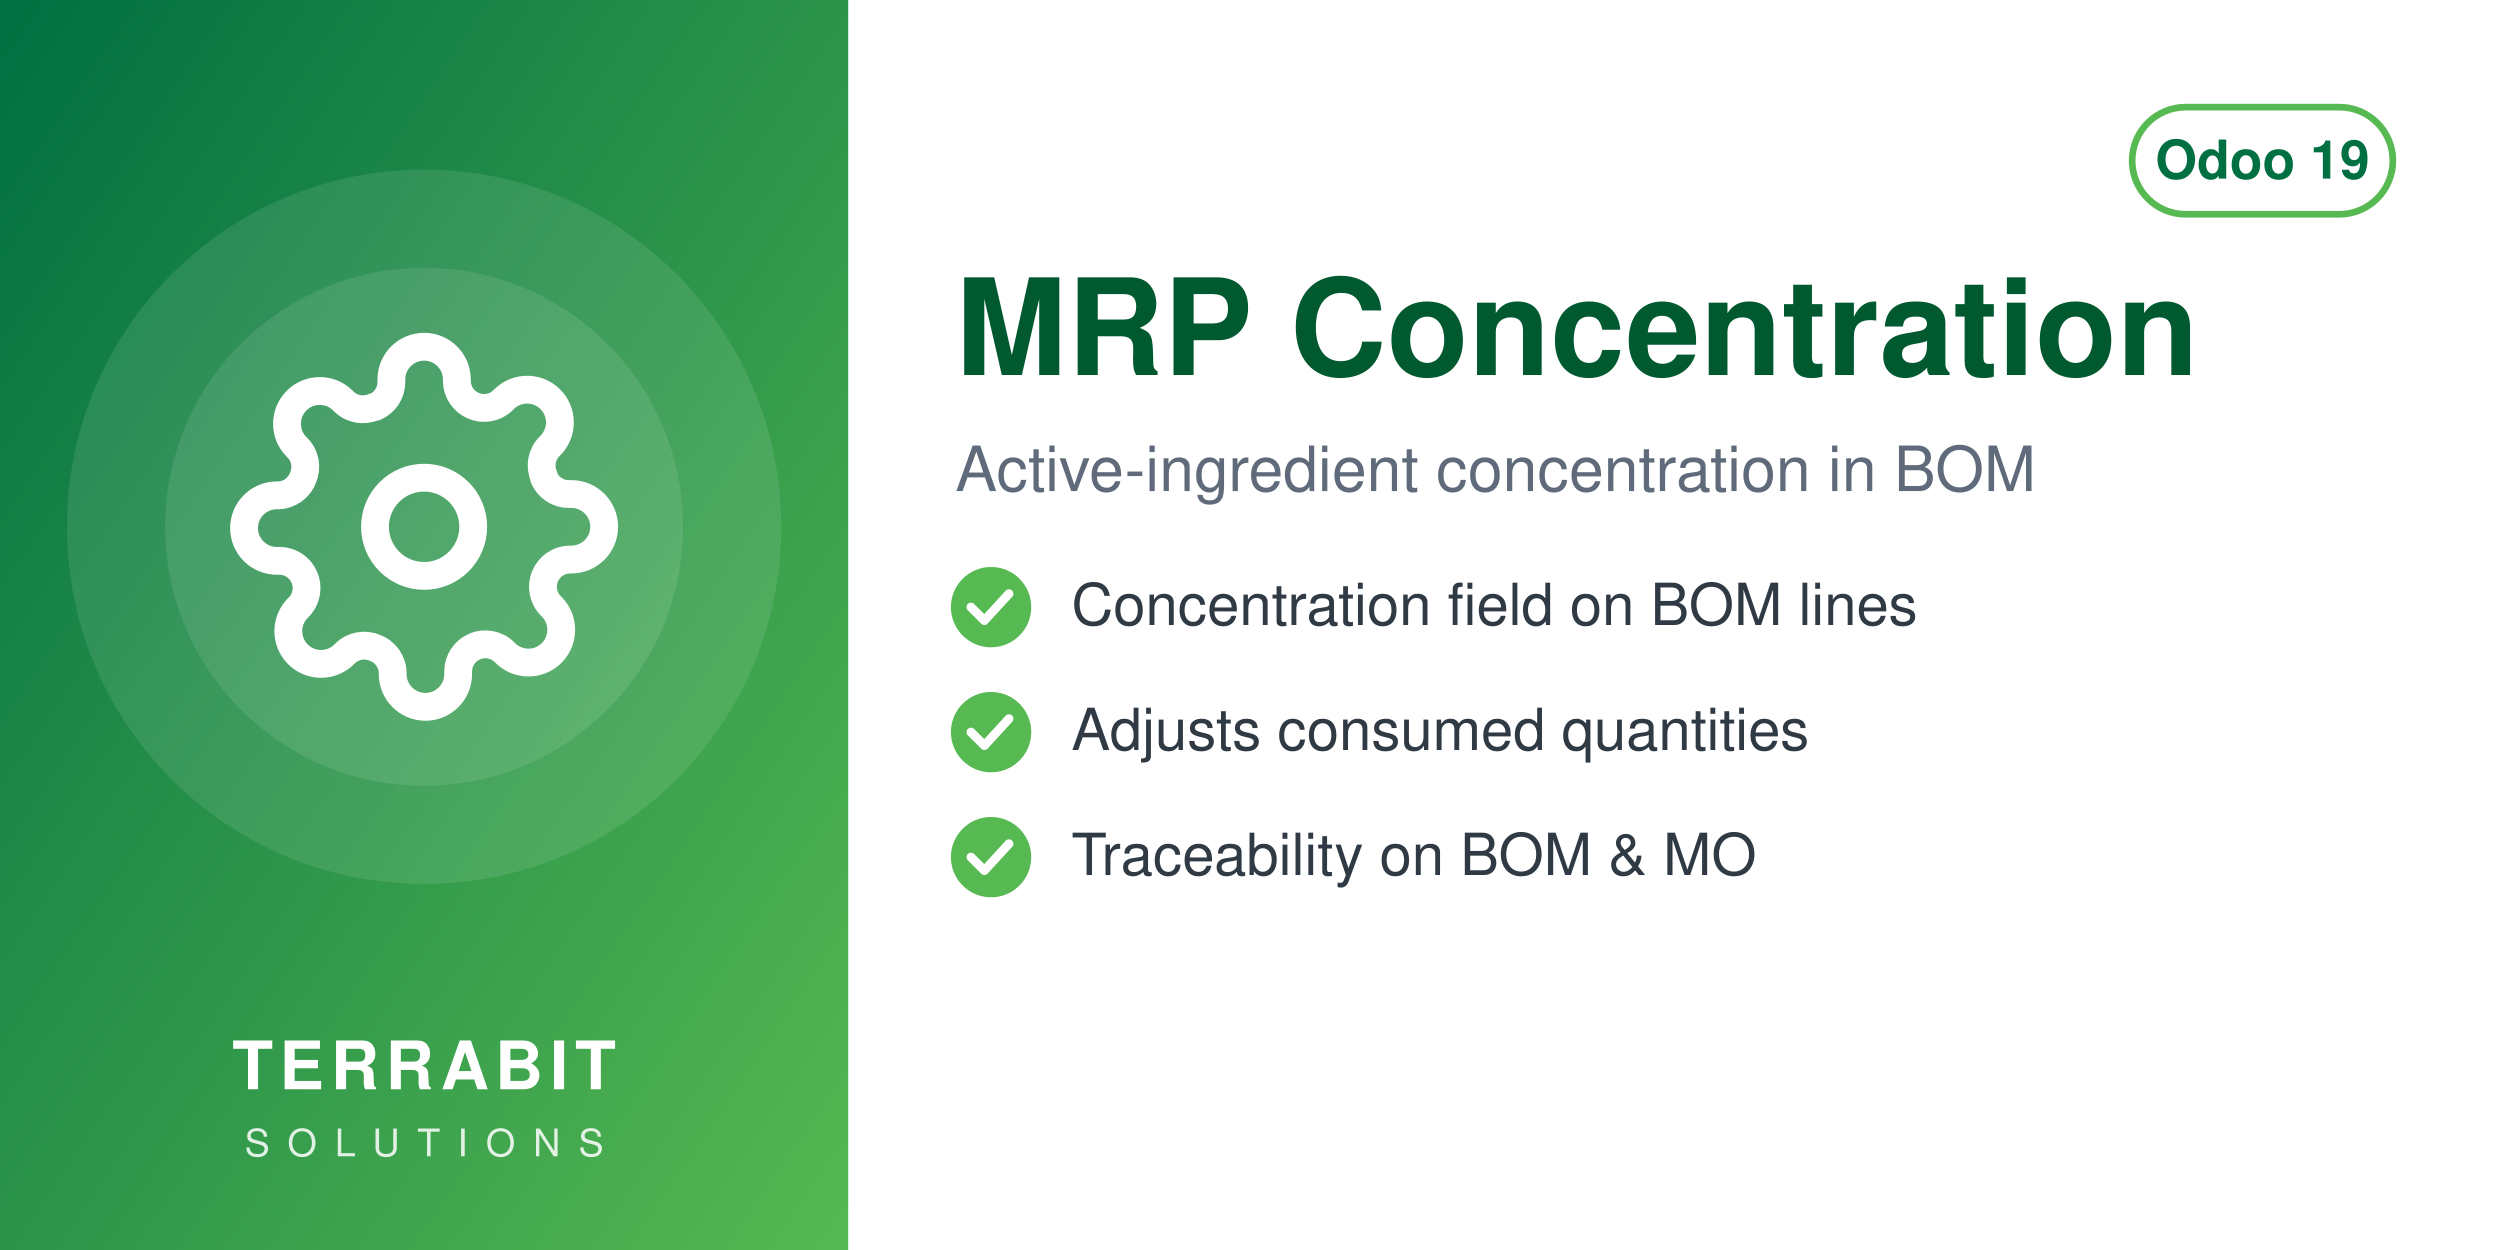
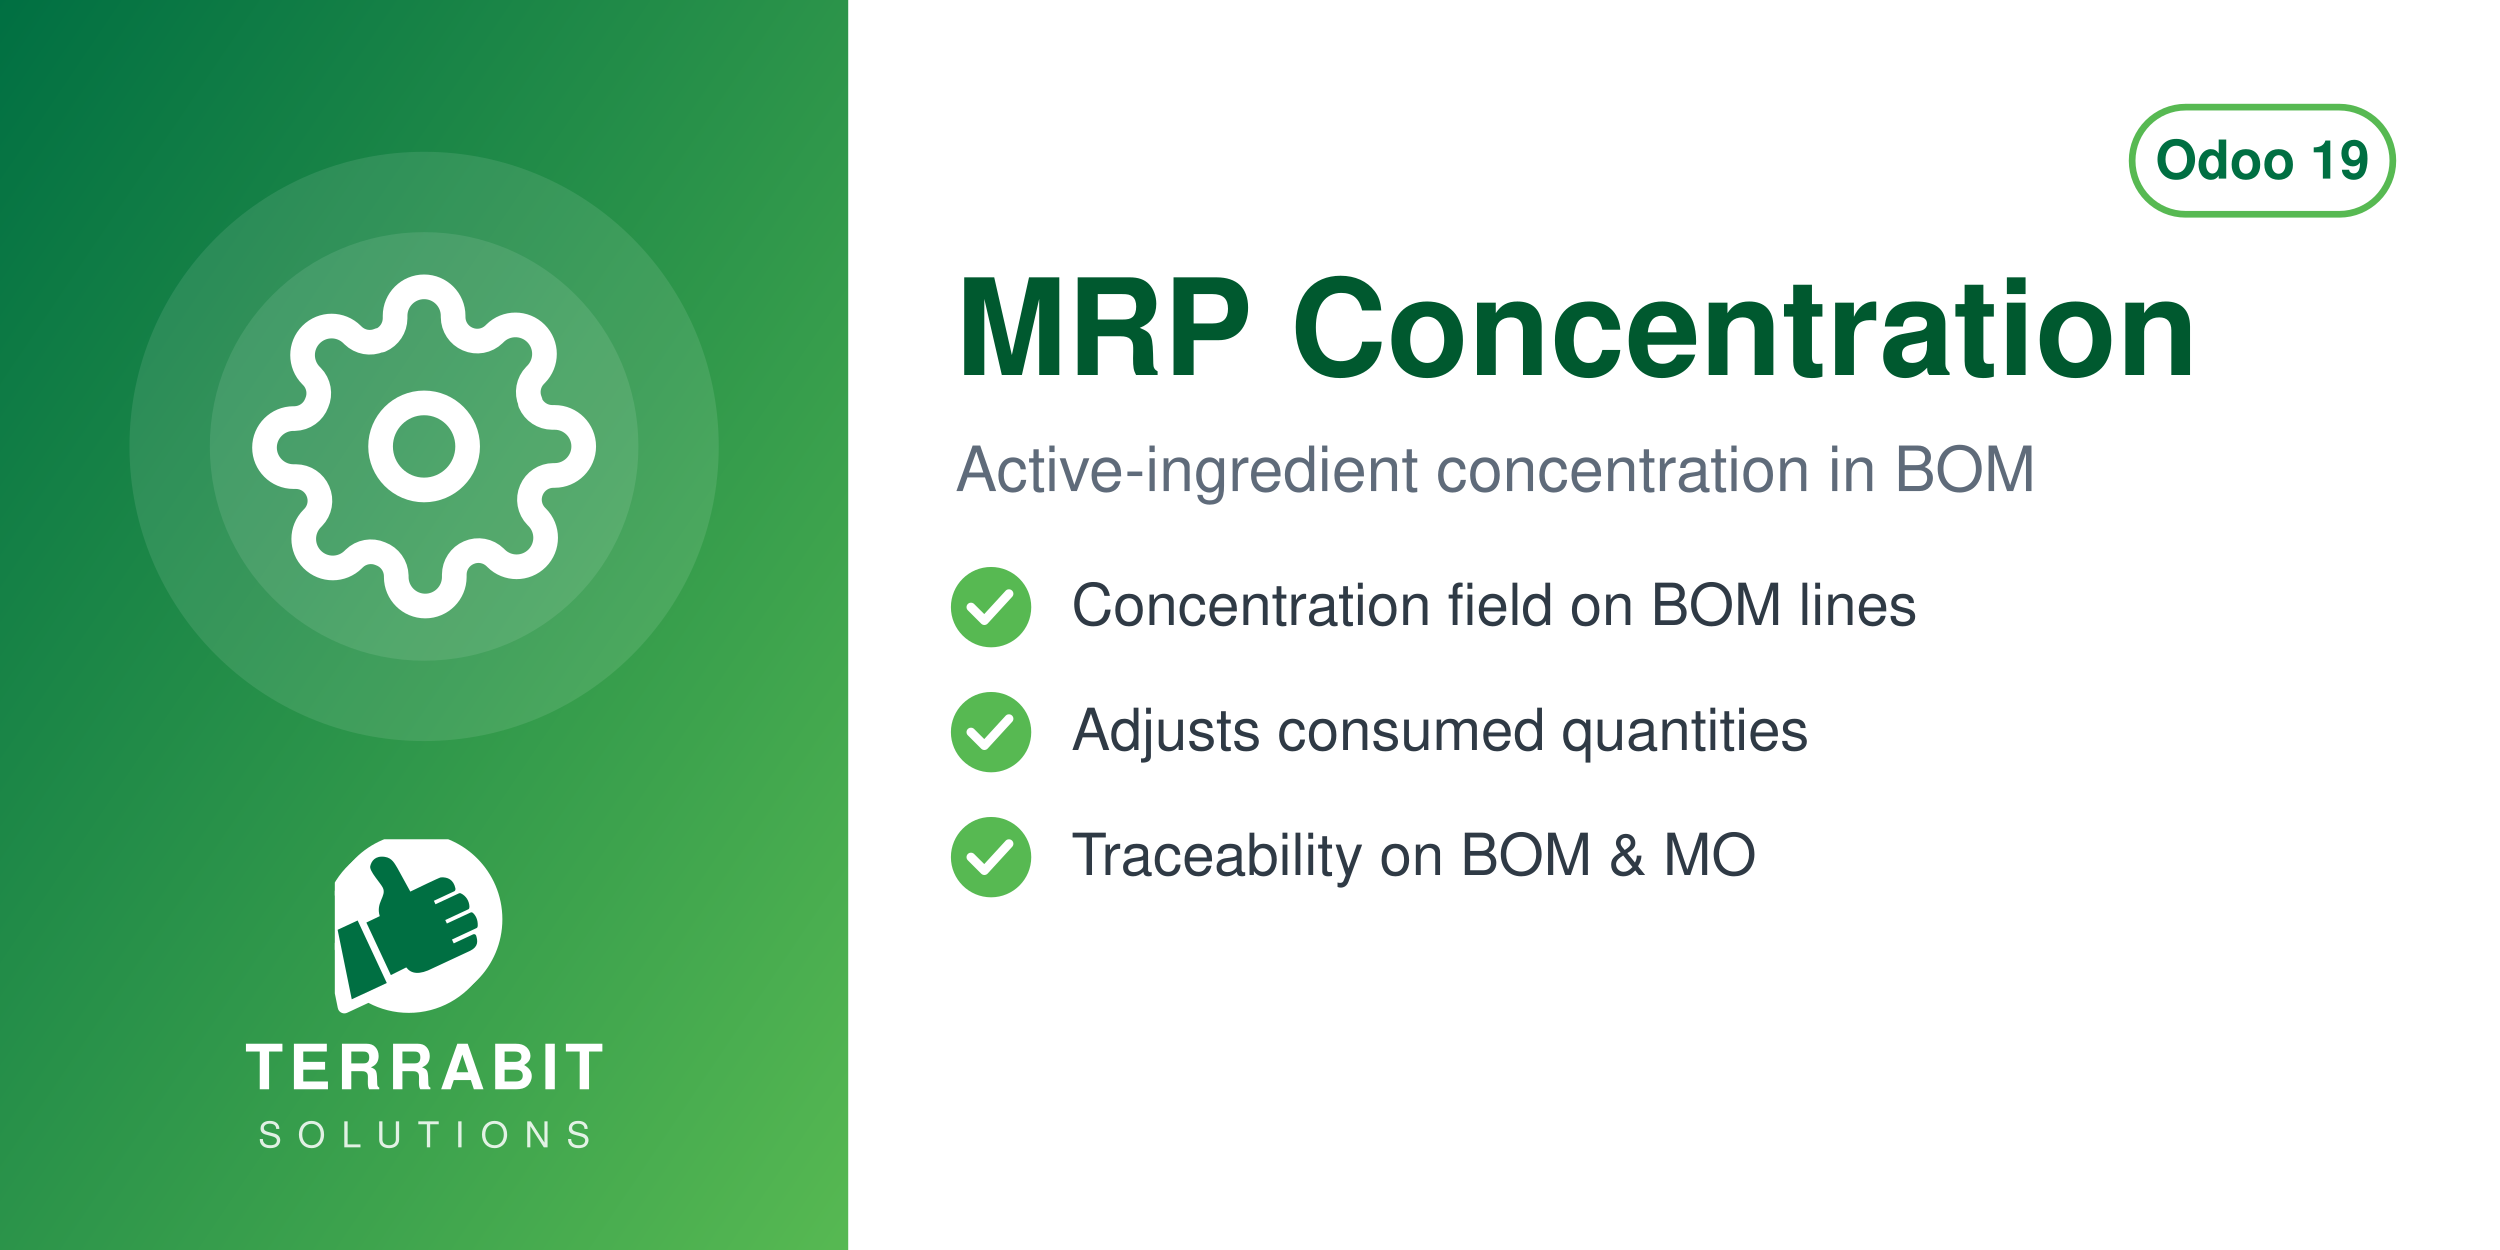
<svg xmlns="http://www.w3.org/2000/svg" width="560" height="280" viewBox="0 0 560 280">
  <defs>
    <linearGradient id="g" x1="0" y1="0" x2="1" y2="1">
      <stop offset="0" stop-color="#006F42" />
      <stop offset="1" stop-color="#57B952" />
    </linearGradient>
  </defs>
  <rect width="560" height="280" fill="#FFFFFF" />
  <rect width="190" height="280" fill="url(#g)" />
-   <circle cx="95.0" cy="118" r="80" fill="white" opacity="0.10" />
-   <circle cx="95.0" cy="118" r="58" fill="white" opacity="0.10" />
-   <svg x="51.0" y="74.0" width="88" height="88" viewBox="0 0 24 24">
+   <circle cx="95.0" cy="100" r="66" fill="white" opacity="0.10" />
+   <circle cx="95.0" cy="100" r="48" fill="white" opacity="0.10" />
+   <svg x="56.0" y="61.0" width="78" height="78" viewBox="0 0 24 24">
    <g fill="none" stroke="white" stroke-width="1.7" stroke-linecap="round" stroke-linejoin="round">
      <circle cx="12" cy="12" r="3" />
      <path d="M19.4 15a1.65 1.65 0 0 0 .33 1.82l.06.06a2 2 0 1 1-2.83 2.83l-.06-.06a1.65 1.65 0 0 0-1.82-.33 1.65 1.65 0 0 0-1 1.51V21a2 2 0 0 1-4 0v-.09A1.65 1.65 0 0 0 9 19.4a1.65 1.65 0 0 0-1.82.33l-.06.06a2 2 0 1 1-2.83-2.83l.06-.06a1.65 1.65 0 0 0 .33-1.82 1.65 1.65 0 0 0-1.51-1H3a2 2 0 0 1 0-4h.09A1.65 1.65 0 0 0 4.6 9a1.65 1.65 0 0 0-.33-1.82l-.06-.06a2 2 0 1 1 2.83-2.83l.06.06a1.65 1.65 0 0 0 1.82.33H9a1.65 1.65 0 0 0 1-1.51V3a2 2 0 0 1 4 0v.09a1.65 1.65 0 0 0 1 1.51 1.65 1.65 0 0 0 1.82-.33l.06-.06a2 2 0 1 1 2.83 2.83l-.06.06a1.65 1.65 0 0 0-.33 1.82V9a1.65 1.65 0 0 0 1.51 1H21a2 2 0 0 1 0 4h-.09a1.65 1.65 0 0 0-1.51 1z" />
    </g>
  </svg>
-   <text x="95.0" y="244" text-anchor="middle" font-family="Helvetica,Arial,sans-serif" font-size="15" font-weight="800" letter-spacing="1.5" fill="white">TERRABIT</text>
-   <text x="95.0" y="259" text-anchor="middle" font-family="Helvetica,Arial,sans-serif" font-size="8.5" font-weight="500" letter-spacing="4" fill="white" opacity="0.85">SOLUTIONS</text>
+   <svg x="75.0" y="188" width="40" height="40" viewBox="4150 2350 3900 3800" preserveAspectRatio="xMidYMid meet">
+     <path fill="#FFFFFF" d="M7338.82 5241.89c-336.4,511.49 -915.39,849.23 -1573.35,849.23 -318.43,0 -618.3,-79.19 -881.23,-218.8l-465.06 216.37c-72.83,33.95 -159.37,2.44 -193.35,-70.37 -5.59,-12.01 -9.4,-24.39 -11.54,-36.85l-247.52 -1217.33c-54.07,-175.41 -83.21,-361.76 -83.21,-554.92 0,-657.98 337.78,-1237 849.31,-1573.39 -400.37,339.2 -654.6,845.59 -654.6,1411.43 0,184.82 27.28,368.48 81.7,545.13l0.48 1.54 247.97 1219.53 0.08 0.48c1.71,9.89 4.72,19.5 8.96,28.59 26.29,56.38 93.5,80.75 149.87,54.52l479.82 -223.25 14.39 7.64c267.26,141.92 563.34,214.99 865.9,214.99 565.81,0 1072.18,-254.2 1411.38,-654.54z" />
+     <path fill="#FFFFFF" d="M5927.44 2165.35c1039.34,0 1881.91,842.57 1881.91,1881.91 0,1039.34 -842.57,1881.89 -1881.91,1881.89 -318.43,0 -618.33,-79.2 -881.24,-218.81l-465.06 216.38c-72.81,33.95 -159.37,2.44 -193.34,-70.36 -5.59,-12.01 -9.41,-24.4 -11.55,-36.86l-247.56 -1217.47c-54.04,-175.36 -83.16,-361.66 -83.16,-554.76 0,-1039.34 842.56,-1881.91 1881.9,-1881.91z" />
+     <path fill="#006F42" d="M4648.32 4073.59l636.59 1365.17 -765.09 355.96 -308.63 -1517.87 437.13 -203.26zm725.61 1192.32l336.75 -167.88c105.65,140.85 282.69,170.72 576.82,18.8l819.92 -382.33c181.4,-90.13 164.26,-214.57 130.07,-328.43 -4.28,-14.25 -13.68,-24.81 -27.34,-30.7 -13.67,-5.89 -27.61,-5.11 -41.09,1.18l-422.32 196.93 -39.04 -83.72 538.07 -250.91c16.64,-7.76 24.7,-27.69 25.58,-46.04 6.48,-134.33 -44.36,-230.89 -105.84,-285.23 -15.2,-13.44 -35.71,-15.59 -54.12,-7l-513.92 239.64 -35.6 -76.34 506.31 -236.1c17.69,-8.25 22.52,-36.93 21.83,-56.45 -4.1,-117.31 -67.62,-232.74 -187.72,-290.66 -13.94,-6.72 -28.64,-6.36 -42.69,0.19l-511.21 238.38 -35.37 -75.86 448.98 -209.36c20.44,-9.53 25.81,-42.28 21.02,-64.32 -41.02,-189.07 -167.92,-247.8 -318.14,-237.87 -29.39,1.94 -589.86,273.16 -665.95,310.54l-281.84 -513.57c-59.06,-93.13 -112.7,-221.7 -276.47,-245.13 -211.24,-30.22 -291.56,94.38 -316.89,203.13 -25.32,108.75 223.84,365.99 276.05,473.69 85.52,184.27 -161.86,318.11 -68.41,617.99l-292.54 139.94 535.09 1147.51z" />
+   </svg>
+   <text x="95.0" y="244" text-anchor="middle" font-family="Helvetica,Arial,sans-serif" font-size="14" font-weight="800" letter-spacing="1.4" fill="white">TERRABIT</text>
+   <text x="95.0" y="257" text-anchor="middle" font-family="Helvetica,Arial,sans-serif" font-size="8" font-weight="500" letter-spacing="3.6" fill="white" opacity="0.85">SOLUTIONS</text>
  <g>
    <rect x="477.6" y="24" width="58.4" height="24" rx="12" fill="none" stroke="#57B952" stroke-width="1.5" />
    <text x="506.8" y="40" text-anchor="middle" font-family="Helvetica,Arial,sans-serif" font-size="12" font-weight="700" fill="#006F42">Odoo 19</text>
  </g>
  <text x="214" y="84" font-family="Helvetica,Arial,sans-serif" font-size="30" font-weight="700" fill="#00592F">MRP Concentration</text>
  <text x="214" y="110" font-family="Helvetica,Arial,sans-serif" font-size="14" fill="#5F6B7A">Active-ingredient concentration in BOM</text>
  <circle cx="222" cy="136" r="9" fill="#57B952" />
  <path d="M217.5 136 l3 3 l5.5 -6" fill="none" stroke="white" stroke-width="2" stroke-linecap="round" stroke-linejoin="round" />
  <text x="240" y="140" font-family="Helvetica,Arial,sans-serif" font-size="13" fill="#2F3A45">Concentration field on BOM lines</text>
  <circle cx="222" cy="164" r="9" fill="#57B952" />
  <path d="M217.5 164 l3 3 l5.5 -6" fill="none" stroke="white" stroke-width="2" stroke-linecap="round" stroke-linejoin="round" />
  <text x="240" y="168" font-family="Helvetica,Arial,sans-serif" font-size="13" fill="#2F3A45">Adjusts consumed quantities</text>
  <circle cx="222" cy="192" r="9" fill="#57B952" />
  <path d="M217.5 192 l3 3 l5.5 -6" fill="none" stroke="white" stroke-width="2" stroke-linecap="round" stroke-linejoin="round" />
  <text x="240" y="196" font-family="Helvetica,Arial,sans-serif" font-size="13" fill="#2F3A45">Traceability on BOM &amp; MO</text>
</svg>
